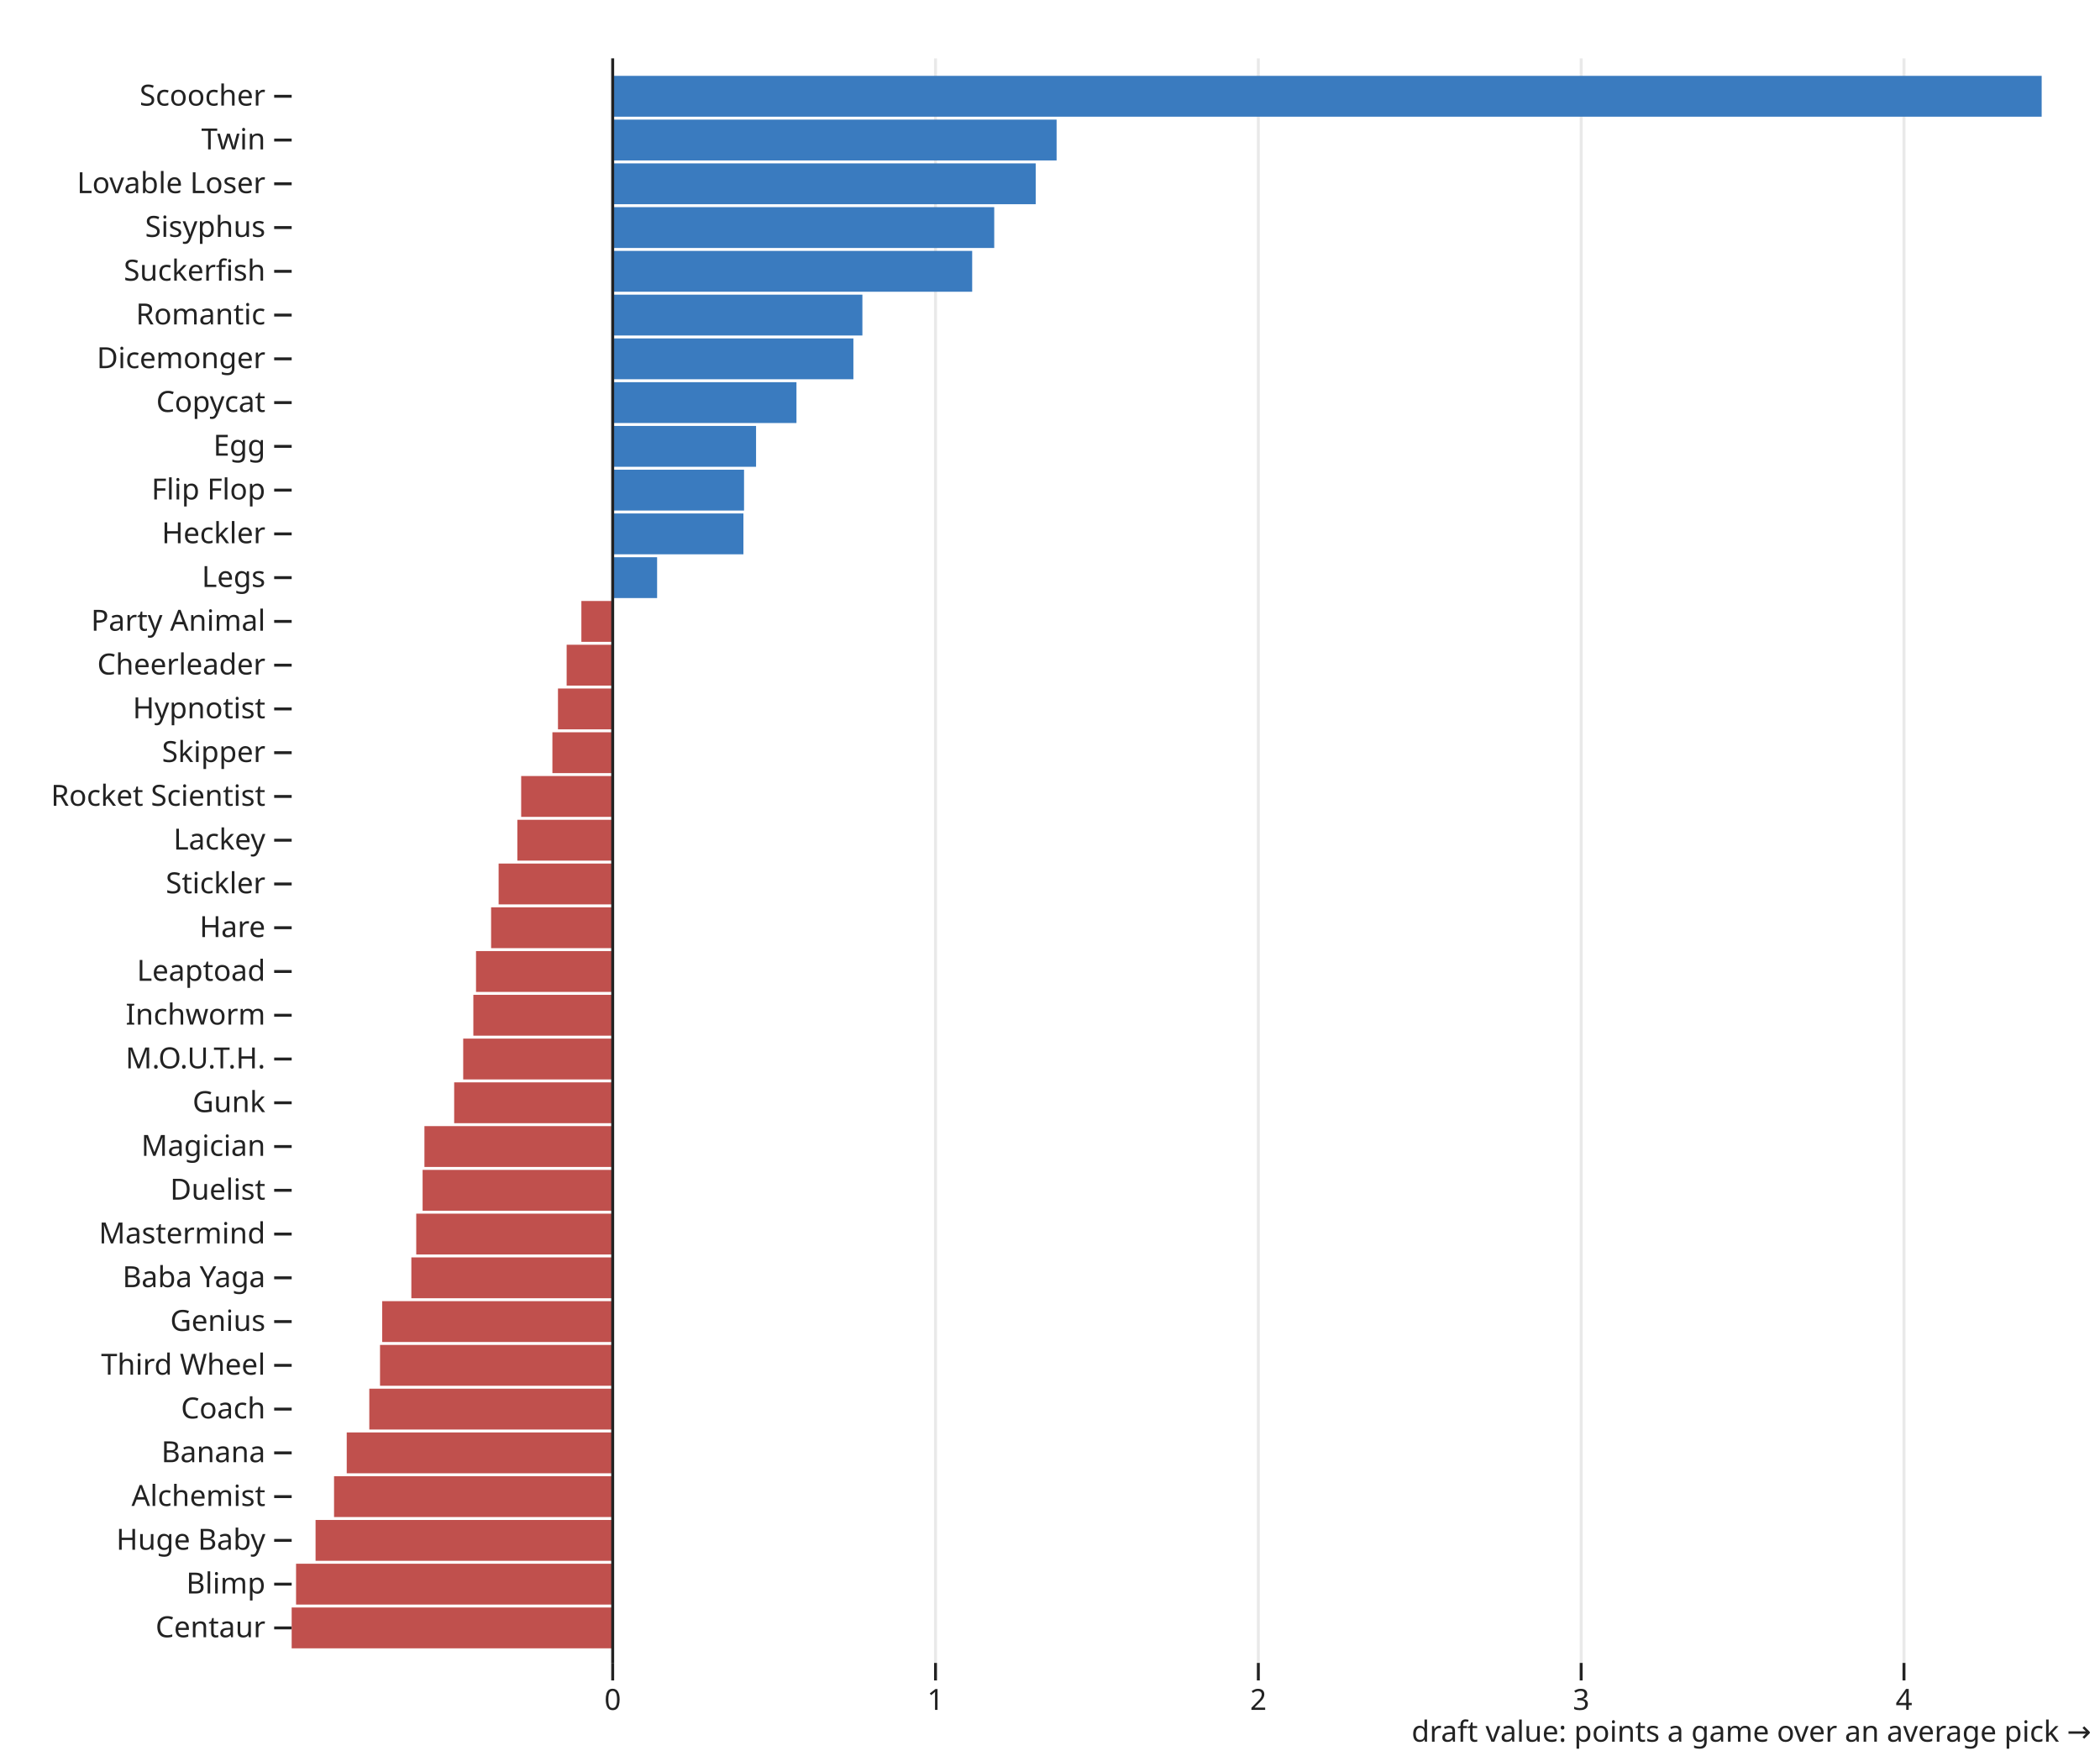
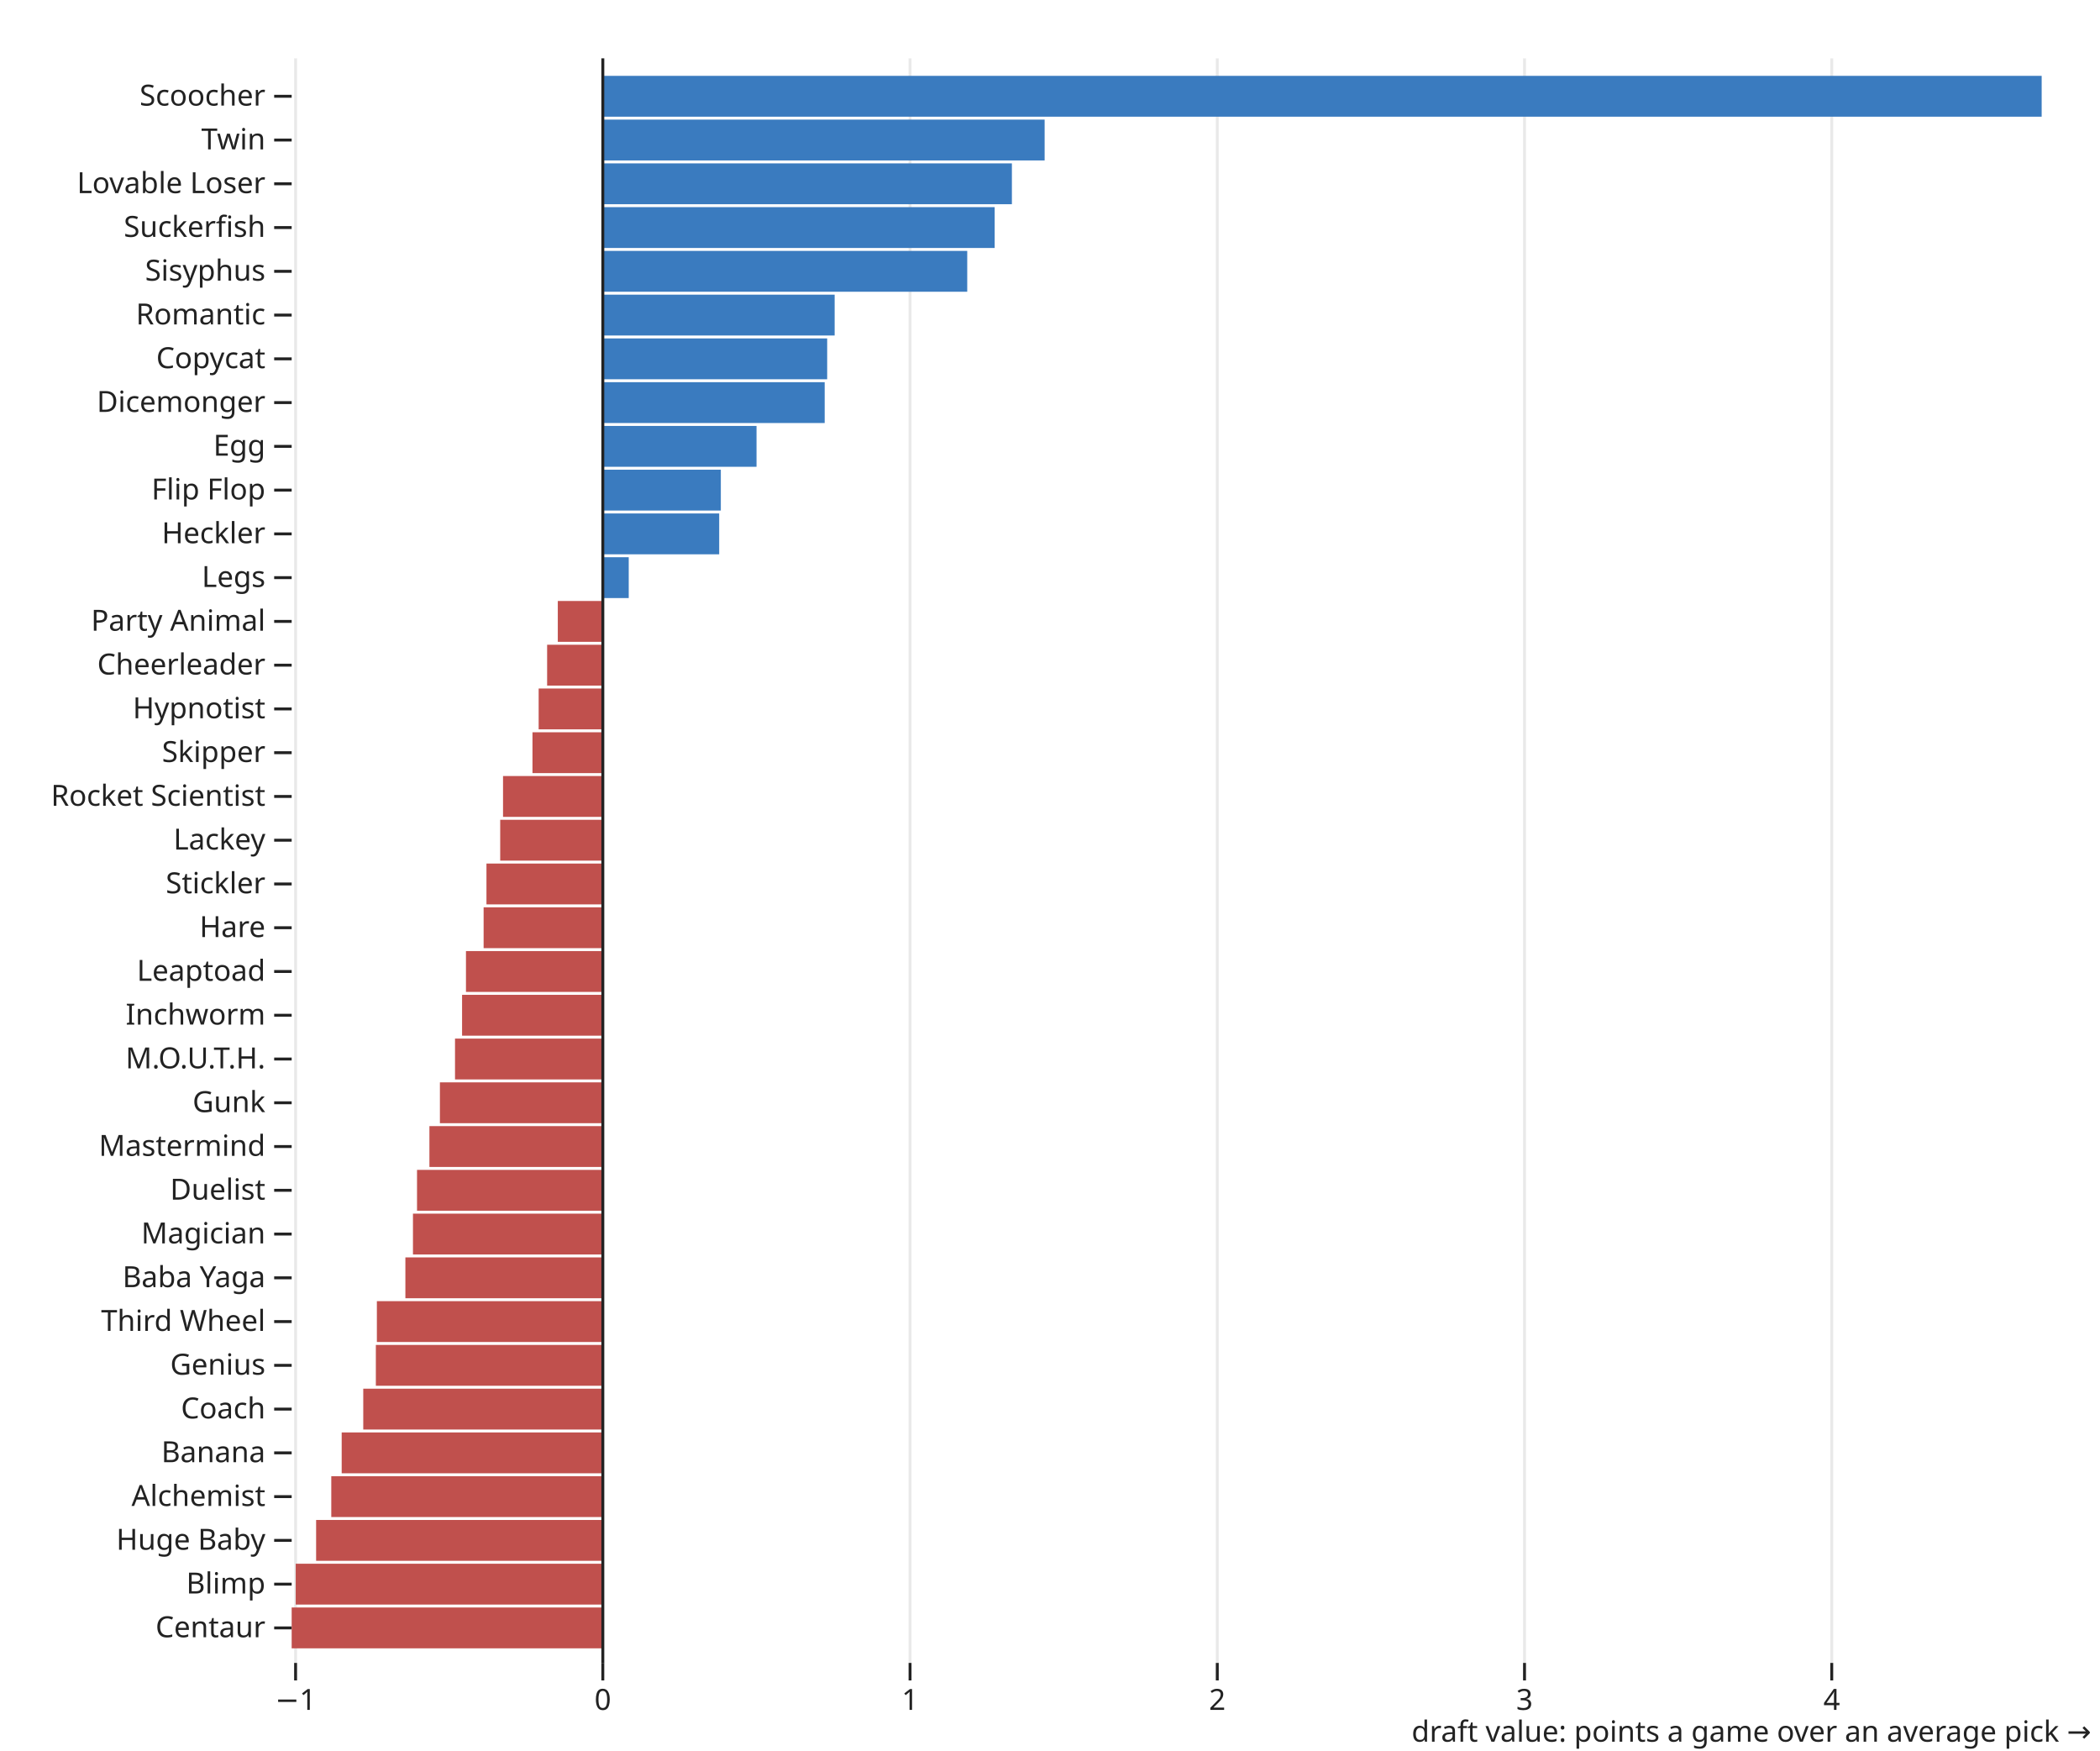
<svg xmlns="http://www.w3.org/2000/svg" class="plot-d6a7b5" fill="currentColor" font-family="system-ui, sans-serif" font-size="10" text-anchor="middle" width="720" height="600" viewBox="0 0 720 600" style="background: white; color: rgb(34, 34, 34);">
  <style>:where(.plot-d6a7b5) {
  --plot-background: white;
  display: block;
  height: auto;
  height: intrinsic;
  max-width: 100%;
}
:where(.plot-d6a7b5 text),
:where(.plot-d6a7b5 tspan) {
  white-space: pre;
}</style>
  <g aria-label="y-axis tick" aria-hidden="true" fill="none" stroke="currentColor" transform="translate(0,7)">
    <path transform="translate(100,26)" d="M0,0L-6,0" />
    <path transform="translate(100,41)" d="M0,0L-6,0" />
    <path transform="translate(100,56)" d="M0,0L-6,0" />
    <path transform="translate(100,71)" d="M0,0L-6,0" />
    <path transform="translate(100,86)" d="M0,0L-6,0" />
    <path transform="translate(100,101)" d="M0,0L-6,0" />
    <path transform="translate(100,116)" d="M0,0L-6,0" />
    <path transform="translate(100,131)" d="M0,0L-6,0" />
    <path transform="translate(100,146)" d="M0,0L-6,0" />
    <path transform="translate(100,161)" d="M0,0L-6,0" />
    <path transform="translate(100,176)" d="M0,0L-6,0" />
    <path transform="translate(100,191)" d="M0,0L-6,0" />
    <path transform="translate(100,206)" d="M0,0L-6,0" />
    <path transform="translate(100,221)" d="M0,0L-6,0" />
    <path transform="translate(100,236)" d="M0,0L-6,0" />
    <path transform="translate(100,251)" d="M0,0L-6,0" />
    <path transform="translate(100,266)" d="M0,0L-6,0" />
    <path transform="translate(100,281)" d="M0,0L-6,0" />
    <path transform="translate(100,296)" d="M0,0L-6,0" />
    <path transform="translate(100,311)" d="M0,0L-6,0" />
    <path transform="translate(100,326)" d="M0,0L-6,0" />
    <path transform="translate(100,341)" d="M0,0L-6,0" />
    <path transform="translate(100,356)" d="M0,0L-6,0" />
    <path transform="translate(100,371)" d="M0,0L-6,0" />
    <path transform="translate(100,386)" d="M0,0L-6,0" />
    <path transform="translate(100,401)" d="M0,0L-6,0" />
    <path transform="translate(100,416)" d="M0,0L-6,0" />
    <path transform="translate(100,431)" d="M0,0L-6,0" />
    <path transform="translate(100,446)" d="M0,0L-6,0" />
    <path transform="translate(100,461)" d="M0,0L-6,0" />
    <path transform="translate(100,476)" d="M0,0L-6,0" />
    <path transform="translate(100,491)" d="M0,0L-6,0" />
    <path transform="translate(100,506)" d="M0,0L-6,0" />
    <path transform="translate(100,521)" d="M0,0L-6,0" />
    <path transform="translate(100,536)" d="M0,0L-6,0" />
    <path transform="translate(100,551)" d="M0,0L-6,0" />
  </g>
  <g aria-label="y-axis tick label" text-anchor="end" transform="translate(-9,7)">
    <text y="0.32em" transform="translate(100,26)">Scoocher</text>
    <text y="0.32em" transform="translate(100,41)">Twin</text>
    <text y="0.32em" transform="translate(100,56)">Lovable Loser</text>
-     <text y="0.32em" transform="translate(100,71)">Sisyphus</text>
-     <text y="0.32em" transform="translate(100,86)">Suckerfish</text>
+     <text y="0.32em" transform="translate(100,71)">Suckerfish</text>
+     <text y="0.32em" transform="translate(100,86)">Sisyphus</text>
    <text y="0.32em" transform="translate(100,101)">Romantic</text>
-     <text y="0.32em" transform="translate(100,116)">Dicemonger</text>
-     <text y="0.32em" transform="translate(100,131)">Copycat</text>
+     <text y="0.32em" transform="translate(100,116)">Copycat</text>
+     <text y="0.32em" transform="translate(100,131)">Dicemonger</text>
    <text y="0.32em" transform="translate(100,146)">Egg</text>
    <text y="0.32em" transform="translate(100,161)">Flip Flop</text>
    <text y="0.32em" transform="translate(100,176)">Heckler</text>
    <text y="0.32em" transform="translate(100,191)">Legs</text>
    <text y="0.32em" transform="translate(100,206)">Party Animal</text>
    <text y="0.32em" transform="translate(100,221)">Cheerleader</text>
    <text y="0.32em" transform="translate(100,236)">Hypnotist</text>
    <text y="0.32em" transform="translate(100,251)">Skipper</text>
    <text y="0.32em" transform="translate(100,266)">Rocket Scientist</text>
    <text y="0.32em" transform="translate(100,281)">Lackey</text>
    <text y="0.32em" transform="translate(100,296)">Stickler</text>
    <text y="0.32em" transform="translate(100,311)">Hare</text>
    <text y="0.32em" transform="translate(100,326)">Leaptoad</text>
    <text y="0.32em" transform="translate(100,341)">Inchworm</text>
    <text y="0.32em" transform="translate(100,356)">M.O.U.T.H.</text>
    <text y="0.32em" transform="translate(100,371)">Gunk</text>
-     <text y="0.32em" transform="translate(100,386)">Magician</text>
+     <text y="0.32em" transform="translate(100,386)">Mastermind</text>
    <text y="0.32em" transform="translate(100,401)">Duelist</text>
-     <text y="0.32em" transform="translate(100,416)">Mastermind</text>
+     <text y="0.32em" transform="translate(100,416)">Magician</text>
    <text y="0.32em" transform="translate(100,431)">Baba Yaga</text>
-     <text y="0.32em" transform="translate(100,446)">Genius</text>
-     <text y="0.32em" transform="translate(100,461)">Third Wheel</text>
+     <text y="0.32em" transform="translate(100,446)">Third Wheel</text>
+     <text y="0.32em" transform="translate(100,461)">Genius</text>
    <text y="0.32em" transform="translate(100,476)">Coach</text>
    <text y="0.32em" transform="translate(100,491)">Banana</text>
    <text y="0.32em" transform="translate(100,506)">Alchemist</text>
    <text y="0.32em" transform="translate(100,521)">Huge Baby</text>
    <text y="0.32em" transform="translate(100,536)">Blimp</text>
    <text y="0.32em" transform="translate(100,551)">Centaur</text>
  </g>
  <g aria-label="x-grid" aria-hidden="true" stroke="currentColor" stroke-opacity="0.1">
-     <line x1="210.065" x2="210.065" y1="20" y2="570" />
-     <line x1="320.747" x2="320.747" y1="20" y2="570" />
-     <line x1="431.43" x2="431.43" y1="20" y2="570" />
-     <line x1="542.112" x2="542.112" y1="20" y2="570" />
-     <line x1="652.794" x2="652.794" y1="20" y2="570" />
+     <line x1="101.343" x2="101.343" y1="20" y2="570" />
+     <line x1="206.68" x2="206.68" y1="20" y2="570" />
+     <line x1="312.017" x2="312.017" y1="20" y2="570" />
+     <line x1="417.354" x2="417.354" y1="20" y2="570" />
+     <line x1="522.691" x2="522.691" y1="20" y2="570" />
+     <line x1="628.027" x2="628.027" y1="20" y2="570" />
  </g>
  <g aria-label="x-axis tick" aria-hidden="true" fill="none" stroke="currentColor">
-     <path transform="translate(210.0652,570)" d="M0,0L0,6" />
-     <path transform="translate(320.7474,570)" d="M0,0L0,6" />
-     <path transform="translate(431.4296,570)" d="M0,0L0,6" />
-     <path transform="translate(542.1118,570)" d="M0,0L0,6" />
-     <path transform="translate(652.794,570)" d="M0,0L0,6" />
+     <path transform="translate(101.3434,570)" d="M0,0L0,6" />
+     <path transform="translate(206.6802,570)" d="M0,0L0,6" />
+     <path transform="translate(312.017,570)" d="M0,0L0,6" />
+     <path transform="translate(417.3539,570)" d="M0,0L0,6" />
+     <path transform="translate(522.6907,570)" d="M0,0L0,6" />
+     <path transform="translate(628.0275,570)" d="M0,0L0,6" />
  </g>
  <g aria-label="x-axis tick label" font-variant="tabular-nums" transform="translate(0,9)">
-     <text y="0.71em" transform="translate(210.0652,570)">0</text>
-     <text y="0.71em" transform="translate(320.7474,570)">1</text>
-     <text y="0.71em" transform="translate(431.4296,570)">2</text>
-     <text y="0.71em" transform="translate(542.1118,570)">3</text>
-     <text y="0.71em" transform="translate(652.794,570)">4</text>
+     <text y="0.71em" transform="translate(101.3434,570)">−1</text>
+     <text y="0.71em" transform="translate(206.6802,570)">0</text>
+     <text y="0.71em" transform="translate(312.017,570)">1</text>
+     <text y="0.71em" transform="translate(417.3539,570)">2</text>
+     <text y="0.71em" transform="translate(522.6907,570)">3</text>
+     <text y="0.71em" transform="translate(628.0275,570)">4</text>
  </g>
  <g aria-label="x-axis label" text-anchor="end" transform="translate(17,27)">
    <text transform="translate(700,570)">draft value: points a game over an average pick →</text>
  </g>
  <g aria-label="bar">
-     <rect x="210.065" width="489.935" y="26" height="14" fill="#3a7bbf" />
-     <rect x="210.065" width="152.198" y="41" height="14" fill="#3a7bbf" />
-     <rect x="210.065" width="145.035" y="56" height="14" fill="#3a7bbf" />
-     <rect x="210.065" width="130.813" y="71" height="14" fill="#3a7bbf" />
-     <rect x="210.065" width="123.255" y="86" height="14" fill="#3a7bbf" />
-     <rect x="210.065" width="85.612" y="101" height="14" fill="#3a7bbf" />
-     <rect x="210.065" width="82.527" y="116" height="14" fill="#3a7bbf" />
-     <rect x="210.065" width="63.01" y="131" height="14" fill="#3a7bbf" />
-     <rect x="210.065" width="49.154" y="146" height="14" fill="#3a7bbf" />
-     <rect x="210.065" width="45.035" y="161" height="14" fill="#3a7bbf" />
-     <rect x="210.065" width="44.821" y="176" height="14" fill="#3a7bbf" />
-     <rect x="210.065" width="15.227" y="191" height="14" fill="#3a7bbf" />
-     <rect x="199.329" width="10.736" y="206" height="14" fill="#c0504d" />
-     <rect x="194.278" width="15.787" y="221" height="14" fill="#c0504d" />
-     <rect x="191.304" width="18.761" y="236" height="14" fill="#c0504d" />
-     <rect x="189.395" width="20.67" y="251" height="14" fill="#c0504d" />
-     <rect x="178.687" width="31.378" y="266" height="14" fill="#c0504d" />
-     <rect x="177.378" width="32.687" y="281" height="14" fill="#c0504d" />
-     <rect x="170.957" width="39.108" y="296" height="14" fill="#c0504d" />
-     <rect x="168.379" width="41.686" y="311" height="14" fill="#c0504d" />
-     <rect x="163.206" width="46.859" y="326" height="14" fill="#c0504d" />
-     <rect x="162.29" width="47.775" y="341" height="14" fill="#c0504d" />
-     <rect x="158.813" width="51.252" y="356" height="14" fill="#c0504d" />
-     <rect x="155.717" width="54.348" y="371" height="14" fill="#c0504d" />
-     <rect x="145.519" width="64.546" y="386" height="14" fill="#c0504d" />
-     <rect x="144.893" width="65.172" y="401" height="14" fill="#c0504d" />
-     <rect x="142.708" width="67.357" y="416" height="14" fill="#c0504d" />
-     <rect x="141.034" width="69.031" y="431" height="14" fill="#c0504d" />
-     <rect x="131.036" width="79.03" y="446" height="14" fill="#c0504d" />
-     <rect x="130.292" width="79.773" y="461" height="14" fill="#c0504d" />
-     <rect x="126.619" width="83.446" y="476" height="14" fill="#c0504d" />
-     <rect x="118.879" width="91.186" y="491" height="14" fill="#c0504d" />
-     <rect x="114.531" width="95.534" y="506" height="14" fill="#c0504d" />
-     <rect x="108.191" width="101.874" y="521" height="14" fill="#c0504d" />
-     <rect x="101.504" width="108.561" y="536" height="14" fill="#c0504d" />
-     <rect x="100" width="110.065" y="551" height="14" fill="#c0504d" />
+     <rect x="206.68" width="493.32" y="26" height="14" fill="#3a7bbf" />
+     <rect x="206.68" width="151.477" y="41" height="14" fill="#3a7bbf" />
+     <rect x="206.68" width="140.254" y="56" height="14" fill="#3a7bbf" />
+     <rect x="206.68" width="134.35" y="71" height="14" fill="#3a7bbf" />
+     <rect x="206.68" width="124.943" y="86" height="14" fill="#3a7bbf" />
+     <rect x="206.68" width="79.485" y="101" height="14" fill="#3a7bbf" />
+     <rect x="206.68" width="76.924" y="116" height="14" fill="#3a7bbf" />
+     <rect x="206.68" width="76.069" y="131" height="14" fill="#3a7bbf" />
+     <rect x="206.68" width="52.701" y="146" height="14" fill="#3a7bbf" />
+     <rect x="206.68" width="40.458" y="161" height="14" fill="#3a7bbf" />
+     <rect x="206.68" width="39.901" y="176" height="14" fill="#3a7bbf" />
+     <rect x="206.68" width="8.885" y="191" height="14" fill="#3a7bbf" />
+     <rect x="191.245" width="15.436" y="206" height="14" fill="#c0504d" />
+     <rect x="187.586" width="19.095" y="221" height="14" fill="#c0504d" />
+     <rect x="184.683" width="21.997" y="236" height="14" fill="#c0504d" />
+     <rect x="182.563" width="24.117" y="251" height="14" fill="#c0504d" />
+     <rect x="172.467" width="34.213" y="266" height="14" fill="#c0504d" />
+     <rect x="171.499" width="35.182" y="281" height="14" fill="#c0504d" />
+     <rect x="166.786" width="39.894" y="296" height="14" fill="#c0504d" />
+     <rect x="165.811" width="40.869" y="311" height="14" fill="#c0504d" />
+     <rect x="159.76" width="46.92" y="326" height="14" fill="#c0504d" />
+     <rect x="158.424" width="48.256" y="341" height="14" fill="#c0504d" />
+     <rect x="156.005" width="50.675" y="356" height="14" fill="#c0504d" />
+     <rect x="150.827" width="55.853" y="371" height="14" fill="#c0504d" />
+     <rect x="147.228" width="59.452" y="386" height="14" fill="#c0504d" />
+     <rect x="142.978" width="63.702" y="401" height="14" fill="#c0504d" />
+     <rect x="141.586" width="65.094" y="416" height="14" fill="#c0504d" />
+     <rect x="138.988" width="67.692" y="431" height="14" fill="#c0504d" />
+     <rect x="129.213" width="77.467" y="446" height="14" fill="#c0504d" />
+     <rect x="128.863" width="77.817" y="461" height="14" fill="#c0504d" />
+     <rect x="124.545" width="82.135" y="476" height="14" fill="#c0504d" />
+     <rect x="117.148" width="89.532" y="491" height="14" fill="#c0504d" />
+     <rect x="113.581" width="93.099" y="506" height="14" fill="#c0504d" />
+     <rect x="108.383" width="98.297" y="521" height="14" fill="#c0504d" />
+     <rect x="101.389" width="105.291" y="536" height="14" fill="#c0504d" />
+     <rect x="100" width="106.68" y="551" height="14" fill="#c0504d" />
  </g>
  <g aria-label="rule" stroke="currentColor">
-     <line x1="210.065" x2="210.065" y1="20" y2="570" />
+     <line x1="206.68" x2="206.68" y1="20" y2="570" />
  </g>
</svg>
